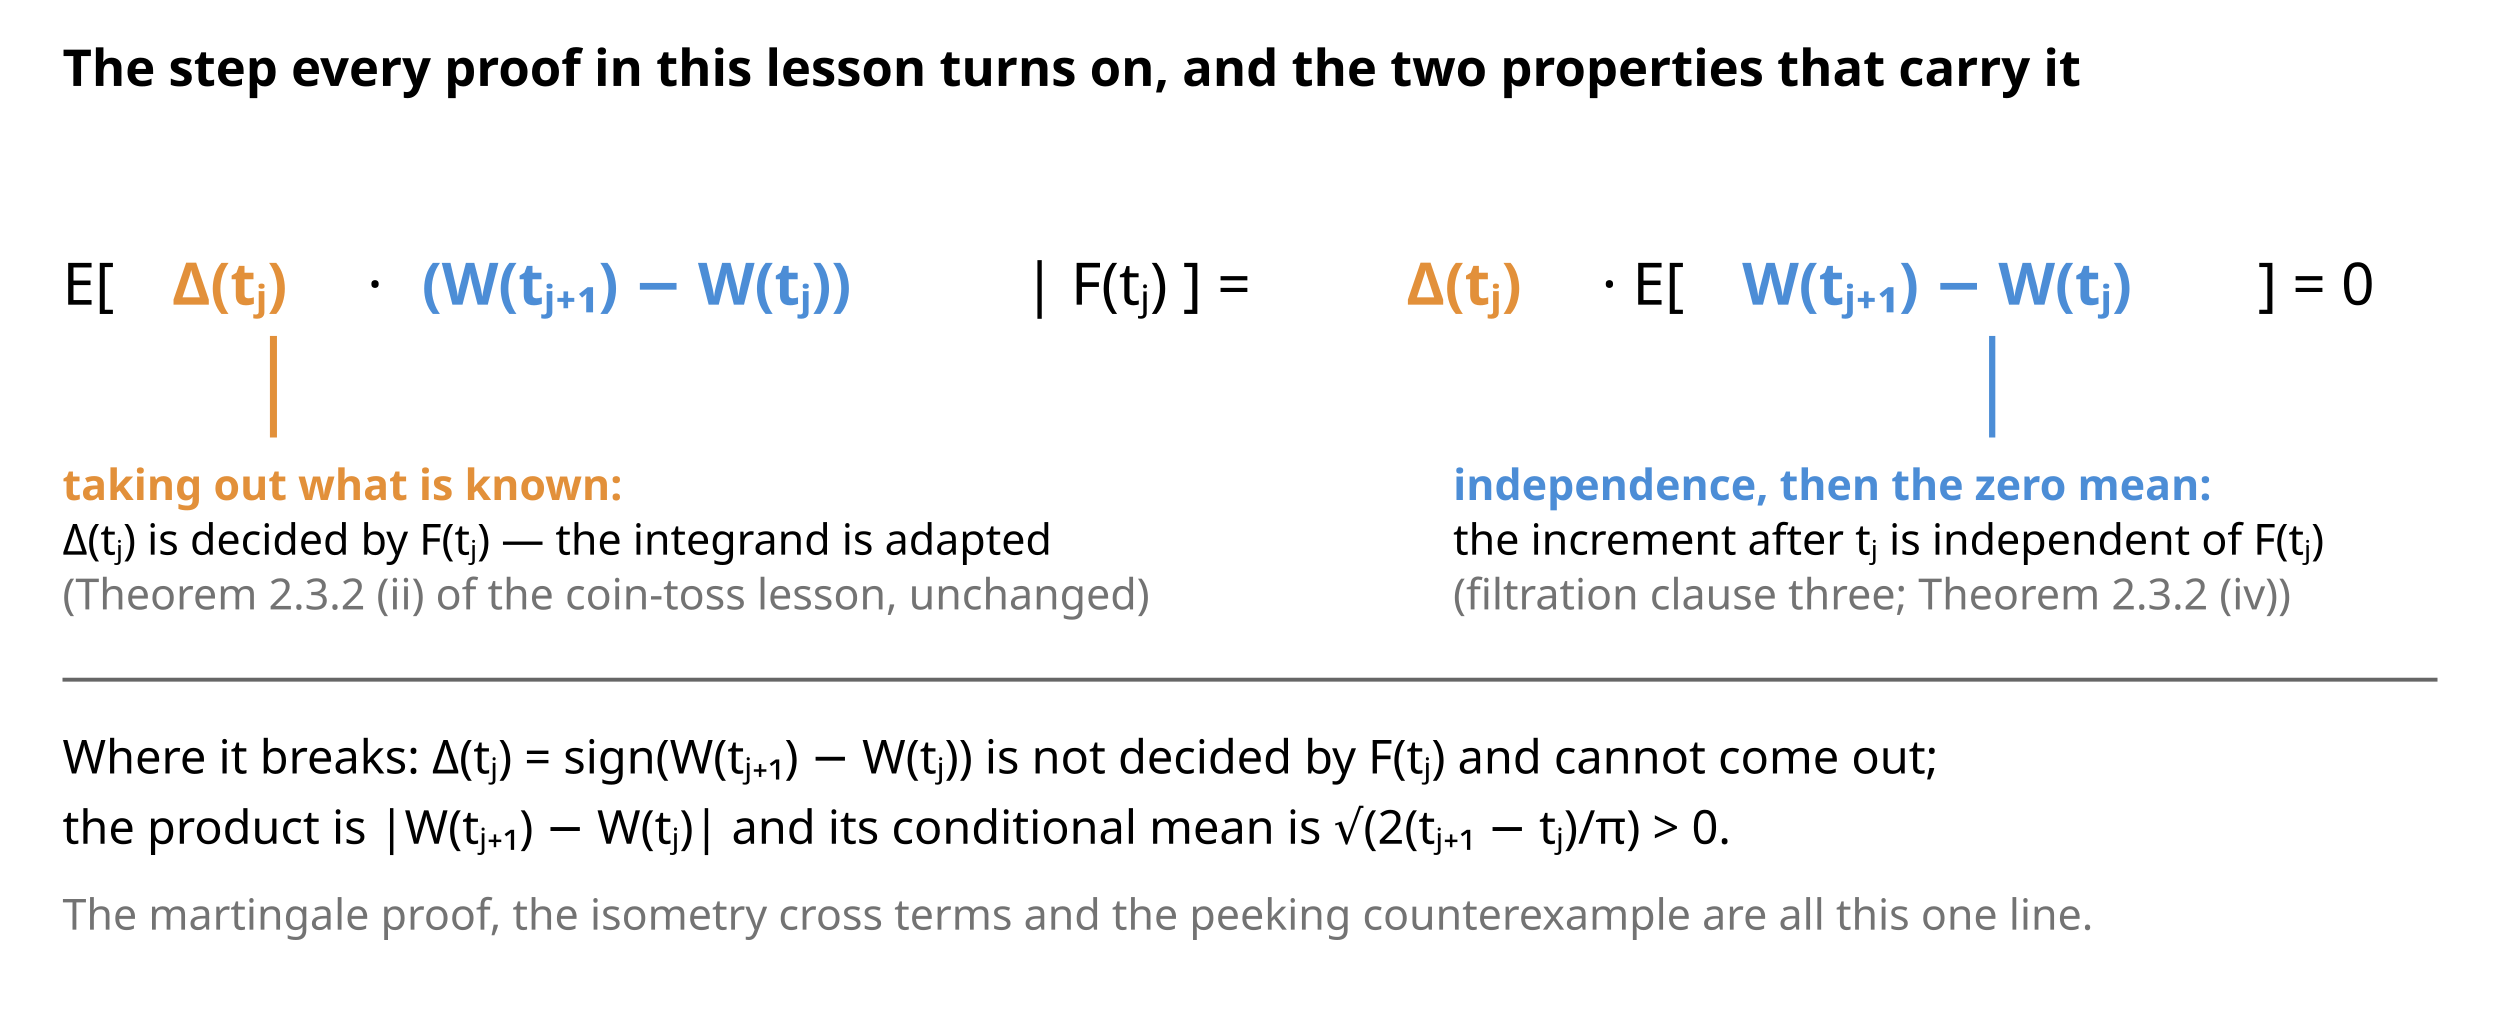
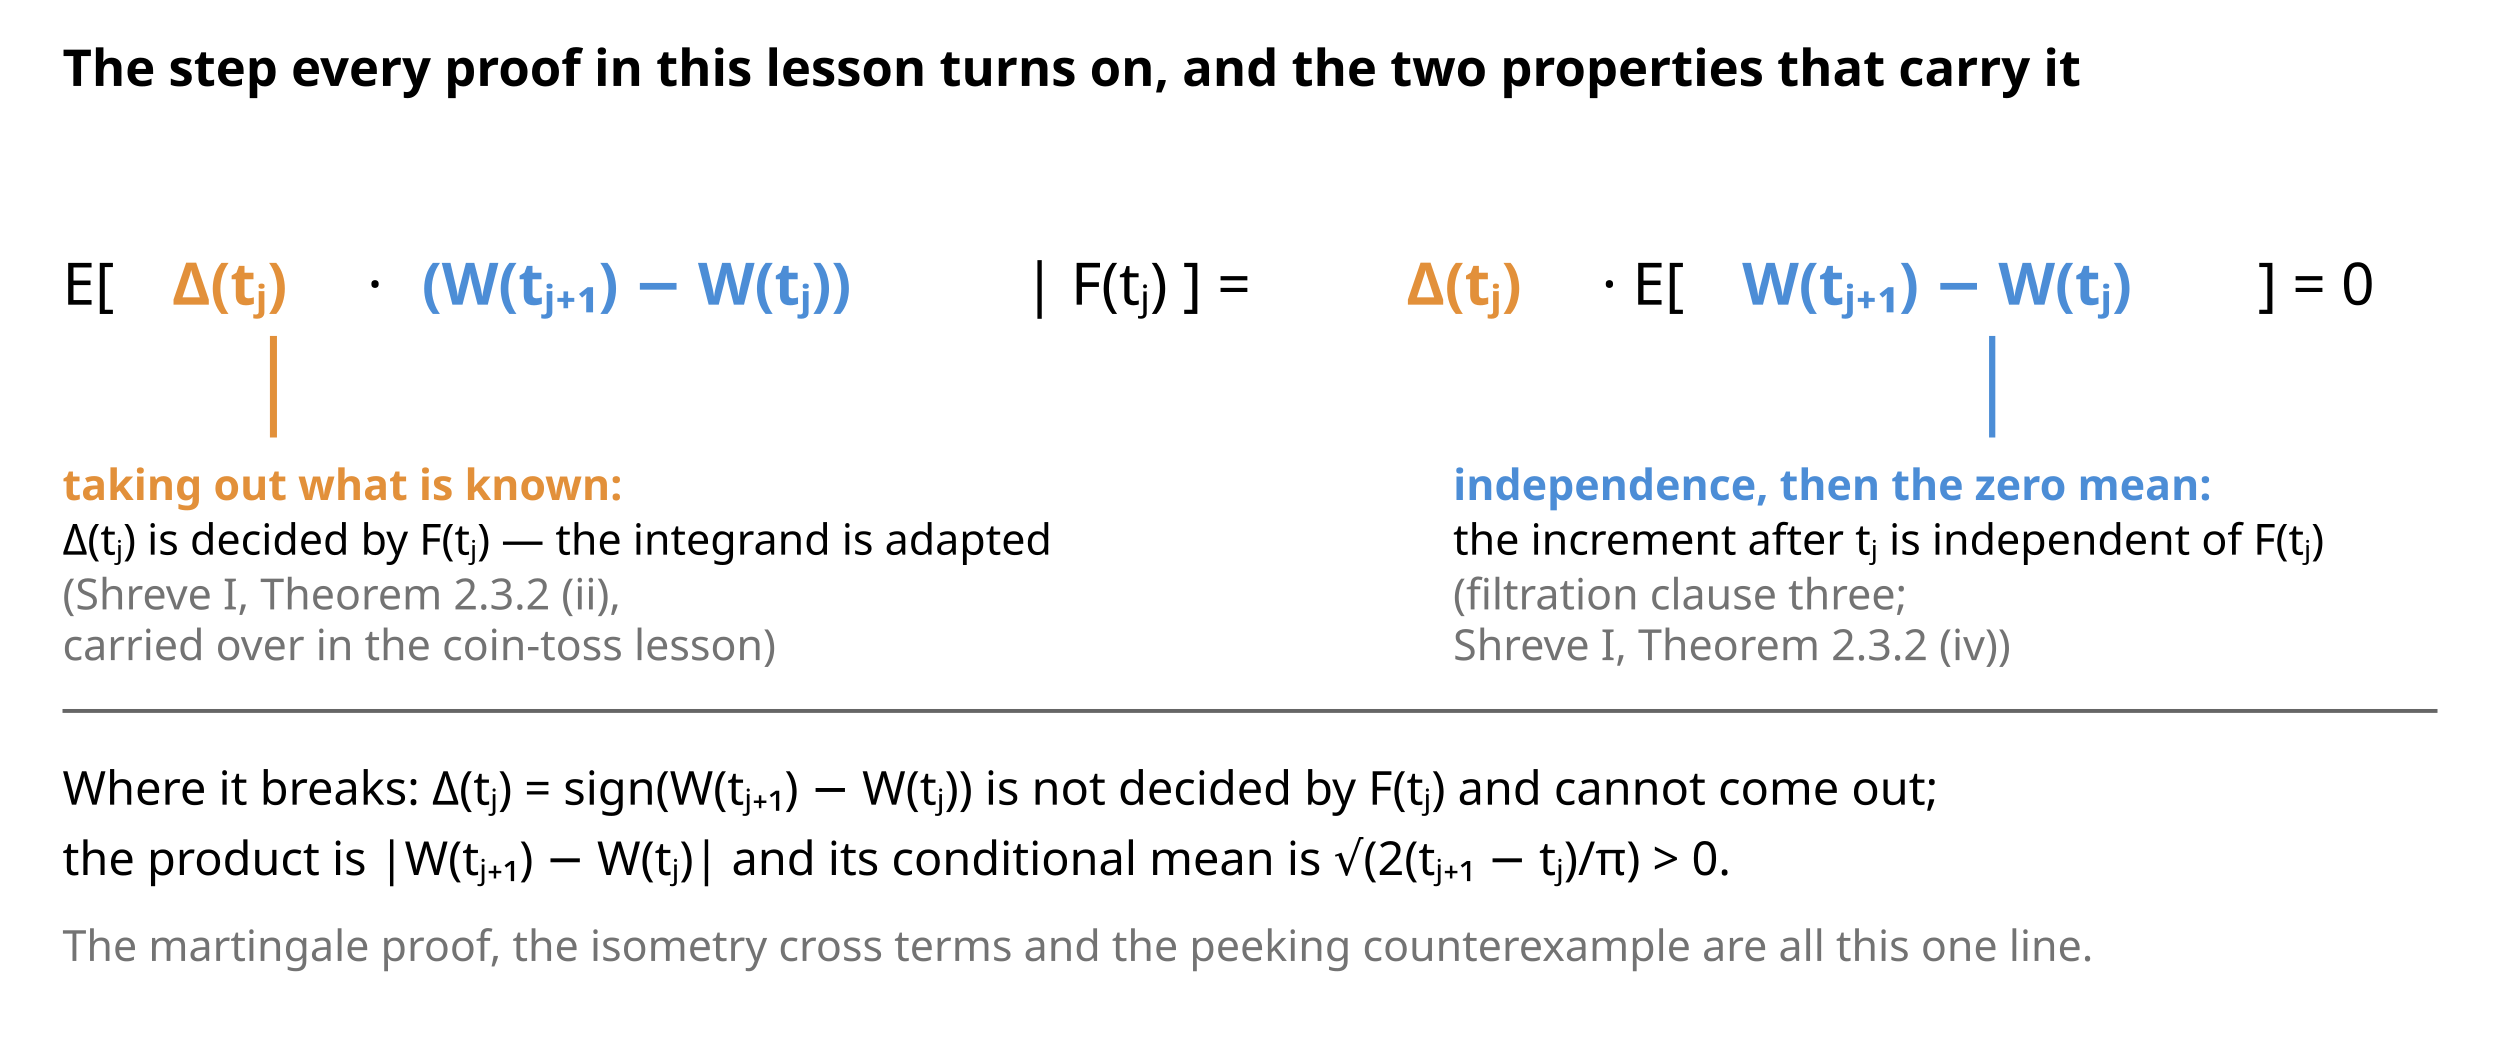
- <svg xmlns="http://www.w3.org/2000/svg" viewBox="0 0 640 260" font-family="system-ui, sans-serif" font-size="12">
+ <svg xmlns="http://www.w3.org/2000/svg" viewBox="0 0 640 268" font-family="system-ui, sans-serif" font-size="12">
  <style>
    .t { fill: currentColor; }
    .head { fill: currentColor; font-weight: 600; font-size: 13px; }
    .muted { fill: currentColor; opacity: 0.55; font-size: 11px; }
    .ax { stroke: currentColor; stroke-width: 1; fill: none; opacity: 0.6; }
    .guide { stroke: currentColor; opacity: 0.4; stroke-dasharray: 3 3; fill: none; }
    .amb { stroke: #e2903a; fill: none; stroke-width: 1.8; }
    .blu { stroke: #4c8dd6; fill: none; stroke-width: 1.6; }
    .grn { stroke: #5aa46a; fill: none; stroke-width: 1.8; }
    .lamb { fill: #e2903a; font-weight: 600; }
    .lblu { fill: #4c8dd6; font-weight: 600; }
    .lgrn { fill: #5aa46a; font-weight: 600; }
  </style>
  <text class="head" x="16" y="22">The step every proof in this lesson turns on, and the two properties that carry it</text>
  <text class="t" x="16" y="78" font-size="15">E[ </text>
  <text class="lamb" x="44" y="78" font-size="15" font-weight="600">Δ(tⱼ)</text>
  <text class="t" x="94" y="78" font-size="15"> · </text>
  <text class="lblu" x="108" y="78" font-size="15" font-weight="600">(W(tⱼ₊₁) − W(tⱼ))</text>
  <text class="t" x="262" y="78" font-size="15"> | F(tⱼ) ]  = </text>
  <text class="lamb" x="360" y="78" font-size="15" font-weight="600">Δ(tⱼ)</text>
  <text class="t" x="410" y="78" font-size="15"> · E[ </text>
  <text class="lblu" x="446" y="78" font-size="15" font-weight="600">W(tⱼ₊₁) − W(tⱼ)</text>
  <text class="t" x="578" y="78" font-size="15"> ]  = 0</text>
  <line class="amb" x1="70" y1="86" x2="70" y2="112" />
  <text class="lamb" x="16" y="128" font-size="11">taking out what is known:</text>
  <text class="t" x="16" y="142" font-size="11">Δ(tⱼ) is decided by F(tⱼ) — the integrand is adapted</text>
-   <text class="muted" x="16" y="156" font-size="11">(Theorem 2.3.2 (ii) of the coin-toss lesson, unchanged)</text>
+   <text class="muted" x="16" y="156" font-size="11">(Shreve I, Theorem 2.3.2 (ii),</text>
+   <text class="muted" x="16" y="169" font-size="11">carried over in the coin-toss lesson)</text>
  <line class="blu" x1="510" y1="86" x2="510" y2="112" />
  <text class="lblu" x="372" y="128" font-size="11">independence, then the zero mean:</text>
  <text class="t" x="372" y="142" font-size="11">the increment after tⱼ is independent of F(tⱼ)</text>
-   <text class="muted" x="372" y="156" font-size="11">(filtration clause three; Theorem 2.3.2 (iv))</text>
-   <line class="ax" x1="16" y1="174" x2="624" y2="174" />
-   <text class="t" x="16" y="198" font-size="12">Where it breaks: Δ(tⱼ) = sign(W(tⱼ₊₁) − W(tⱼ)) is not decided by F(tⱼ) and cannot come out;</text>
-   <text class="t" x="16" y="216" font-size="12">the product is |W(tⱼ₊₁) − W(tⱼ)| and its conditional mean is √(2(tⱼ₊₁ − tⱼ)/π) &gt; 0.</text>
-   <text class="muted" x="16" y="238" font-size="11">The martingale proof, the isometry cross terms and the peeking counterexample are all this one line.</text>
+   <text class="muted" x="372" y="156" font-size="11">(filtration clause three;</text>
+   <text class="muted" x="372" y="169" font-size="11">Shreve I, Theorem 2.3.2 (iv))</text>
+   <line class="ax" x1="16" y1="182" x2="624" y2="182" />
+   <text class="t" x="16" y="206" font-size="12">Where it breaks: Δ(tⱼ) = sign(W(tⱼ₊₁) − W(tⱼ)) is not decided by F(tⱼ) and cannot come out;</text>
+   <text class="t" x="16" y="224" font-size="12">the product is |W(tⱼ₊₁) − W(tⱼ)| and its conditional mean is √(2(tⱼ₊₁ − tⱼ)/π) &gt; 0.</text>
+   <text class="muted" x="16" y="246" font-size="11">The martingale proof, the isometry cross terms and the peeking counterexample are all this one line.</text>
</svg>
